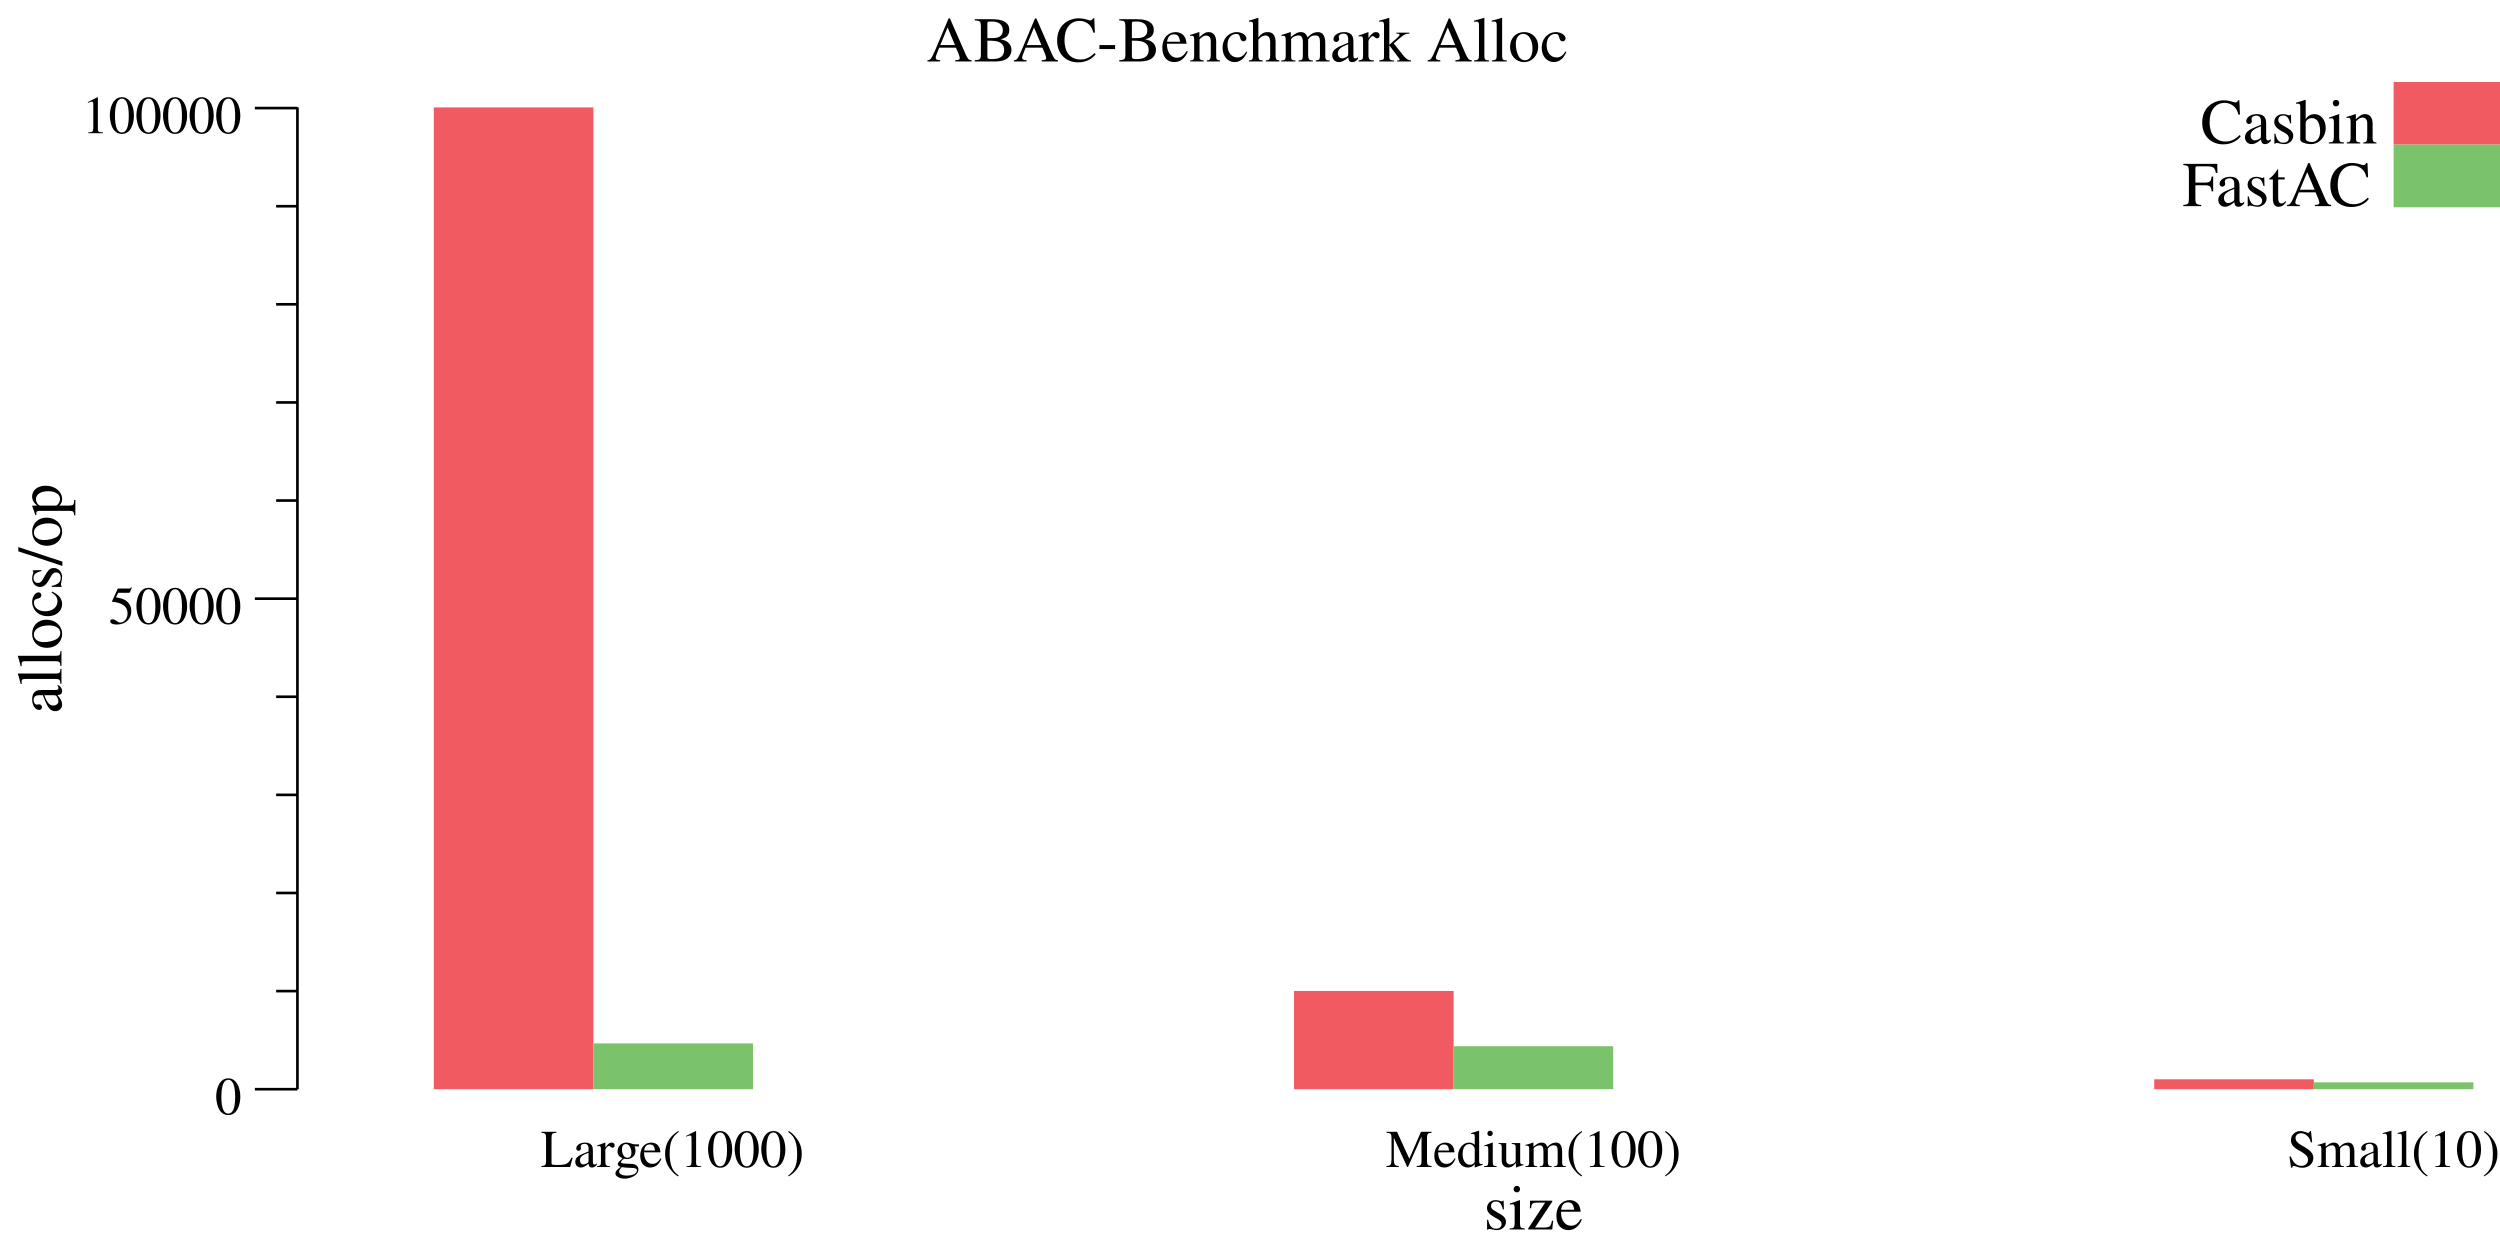
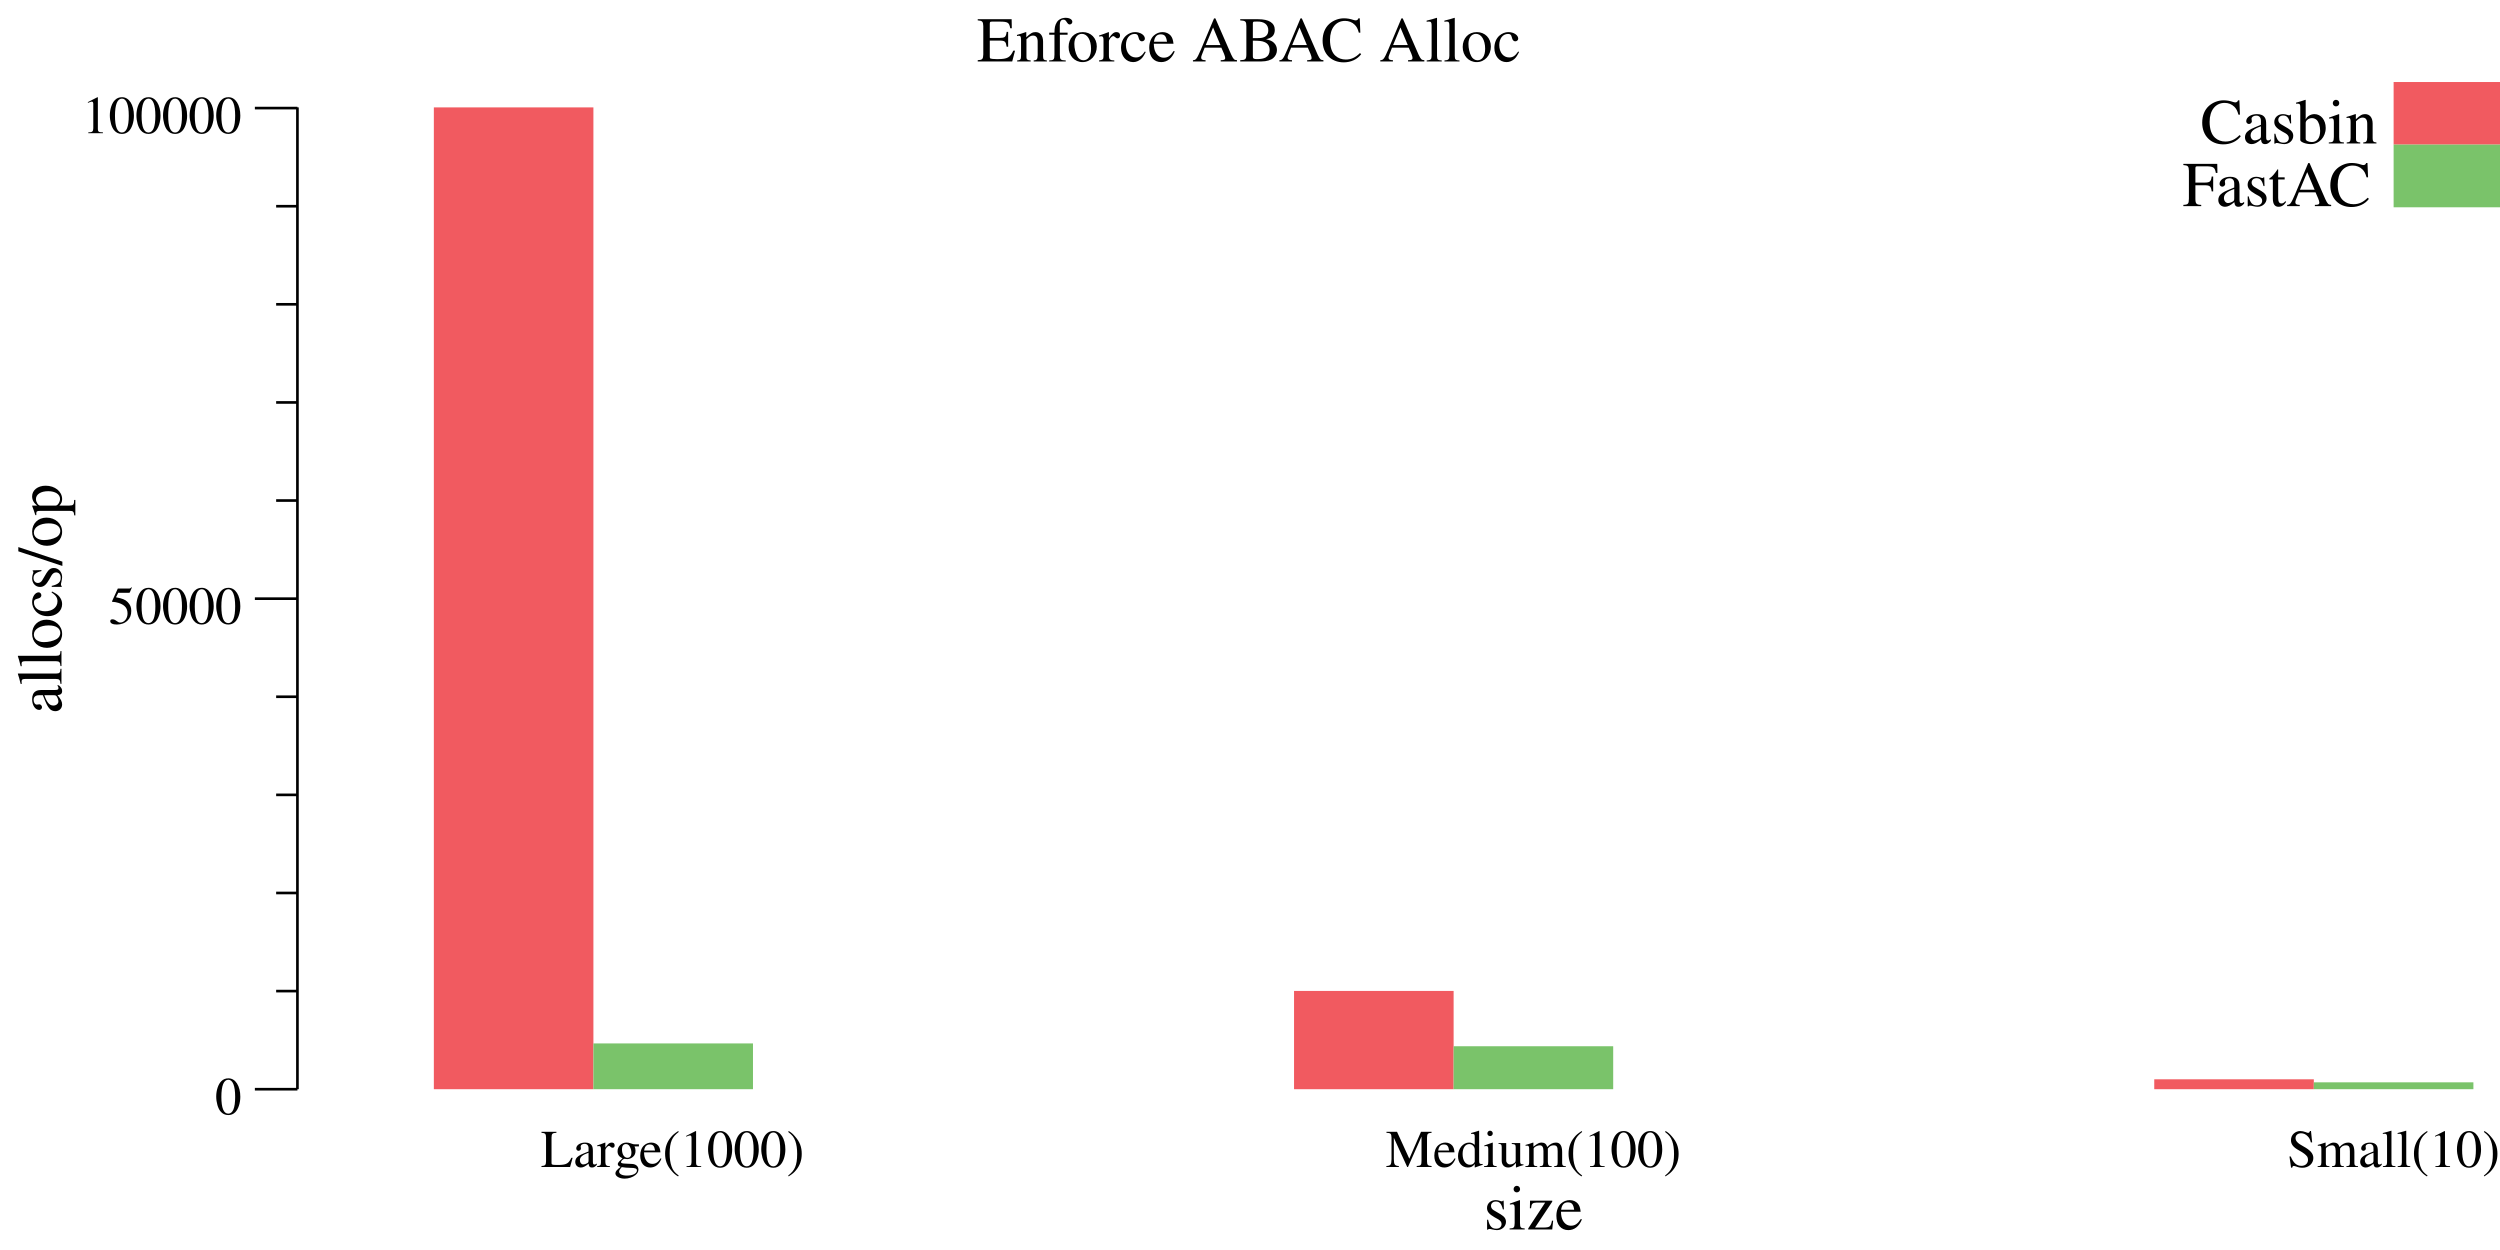
<svg xmlns="http://www.w3.org/2000/svg" width="470pt" height="235pt" viewBox="0 0 470 235">
  <g transform="scale(1, -1) translate(0, -235)">
    <path d="M0,0L470,0L470,235L0,235Z" style="fill:#FFFFFF" />
-     <text x="174.18" y="-223.45" transform="scale(1, -1)" style="font-family:Times;font-weight:normal;font-style:normal;font-size:12px">ABAC-Benchmark Alloc</text>
+     <text x="183.67" y="-223.45" transform="scale(1, -1)" style="font-family:Times;font-weight:normal;font-style:normal;font-size:12px">Enforce ABAC Alloc</text>
    <text x="278.95" y="-3.861" transform="scale(1, -1)" style="font-family:Times;font-weight:normal;font-style:normal;font-size:12px">size</text>
    <text x="101.67" y="-15.602" transform="scale(1, -1)" style="font-family:Times;font-weight:normal;font-style:normal;font-size:10px">Large(1000)</text>
    <text x="260.51" y="-15.602" transform="scale(1, -1)" style="font-family:Times;font-weight:normal;font-style:normal;font-size:10px">Medium(100)</text>
    <text x="430" y="-15.602" transform="scale(1, -1)" style="font-family:Times;font-weight:normal;font-style:normal;font-size:10px">Small(10)</text>
    <g transform="rotate(90)">
      <text x="100.86" y="11.555" transform="scale(1, -1)" style="font-family:Times;font-weight:normal;font-style:normal;font-size:12px">allocs/op</text>
    </g>
    <text x="40.416" y="-25.509" transform="scale(1, -1)" style="font-family:Times;font-weight:normal;font-style:normal;font-size:10px">0</text>
    <text x="20.416" y="-117.73" transform="scale(1, -1)" style="font-family:Times;font-weight:normal;font-style:normal;font-size:10px">50000</text>
    <text x="15.416" y="-209.96" transform="scale(1, -1)" style="font-family:Times;font-weight:normal;font-style:normal;font-size:10px">100000</text>
    <path d="M47.916,30.23L55.916,30.23" style="fill:none;stroke:#000000;stroke-width:0.5" />
    <path d="M47.916,122.45L55.916,122.45" style="fill:none;stroke:#000000;stroke-width:0.5" />
    <path d="M47.916,214.68L55.916,214.68" style="fill:none;stroke:#000000;stroke-width:0.5" />
    <path d="M51.916,48.675L55.916,48.675" style="fill:none;stroke:#000000;stroke-width:0.5" />
    <path d="M51.916,67.12L55.916,67.12" style="fill:none;stroke:#000000;stroke-width:0.5" />
    <path d="M51.916,85.564L55.916,85.564" style="fill:none;stroke:#000000;stroke-width:0.5" />
    <path d="M51.916,104.01L55.916,104.01" style="fill:none;stroke:#000000;stroke-width:0.5" />
    <path d="M51.916,140.9L55.916,140.9" style="fill:none;stroke:#000000;stroke-width:0.5" />
    <path d="M51.916,159.34L55.916,159.34" style="fill:none;stroke:#000000;stroke-width:0.5" />
    <path d="M51.916,177.79L55.916,177.79" style="fill:none;stroke:#000000;stroke-width:0.5" />
    <path d="M51.916,196.23L55.916,196.23" style="fill:none;stroke:#000000;stroke-width:0.5" />
    <path d="M55.916,30.23L55.916,214.81" style="fill:none;stroke:#000000;stroke-width:0.5" />
    <path d="M81.563,30.23L81.563,214.81L111.56,214.81L111.56,30.23Z" style="fill:#F15A60" />
-     <path d="M243.28,30.23L243.28,48.703L273.28,48.703L273.28,30.23Z" style="fill:#F15A60" />
+     <path d="M243.28,30.23L243.28,48.705L273.28,48.705L273.28,30.23Z" style="fill:#F15A60" />
    <path d="M405,30.23L405,32.092L435,32.092L435,30.23Z" style="fill:#F15A60" />
    <path d="M111.56,30.23L111.56,38.837L141.56,38.837L141.56,30.23Z" style="fill:#7AC36A" />
    <path d="M273.28,30.23L273.28,38.306L303.28,38.306L303.28,30.23Z" style="fill:#7AC36A" />
    <path d="M435,30.23L435,31.522L465,31.522L465,30.23Z" style="fill:#7AC36A" />
    <path d="M450,207.81L450,219.58L470,219.58L470,207.81Z" style="fill:#F15A60" />
    <text x="413.67" y="-208.03" transform="scale(1, -1)" style="font-family:Times;font-weight:normal;font-style:normal;font-size:12px">Casbin</text>
    <path d="M450,196.03L450,207.81L470,207.81L470,196.03Z" style="fill:#7AC36A" />
    <text x="410.33" y="-196.25" transform="scale(1, -1)" style="font-family:Times;font-weight:normal;font-style:normal;font-size:12px">FastAC</text>
  </g>
</svg>
